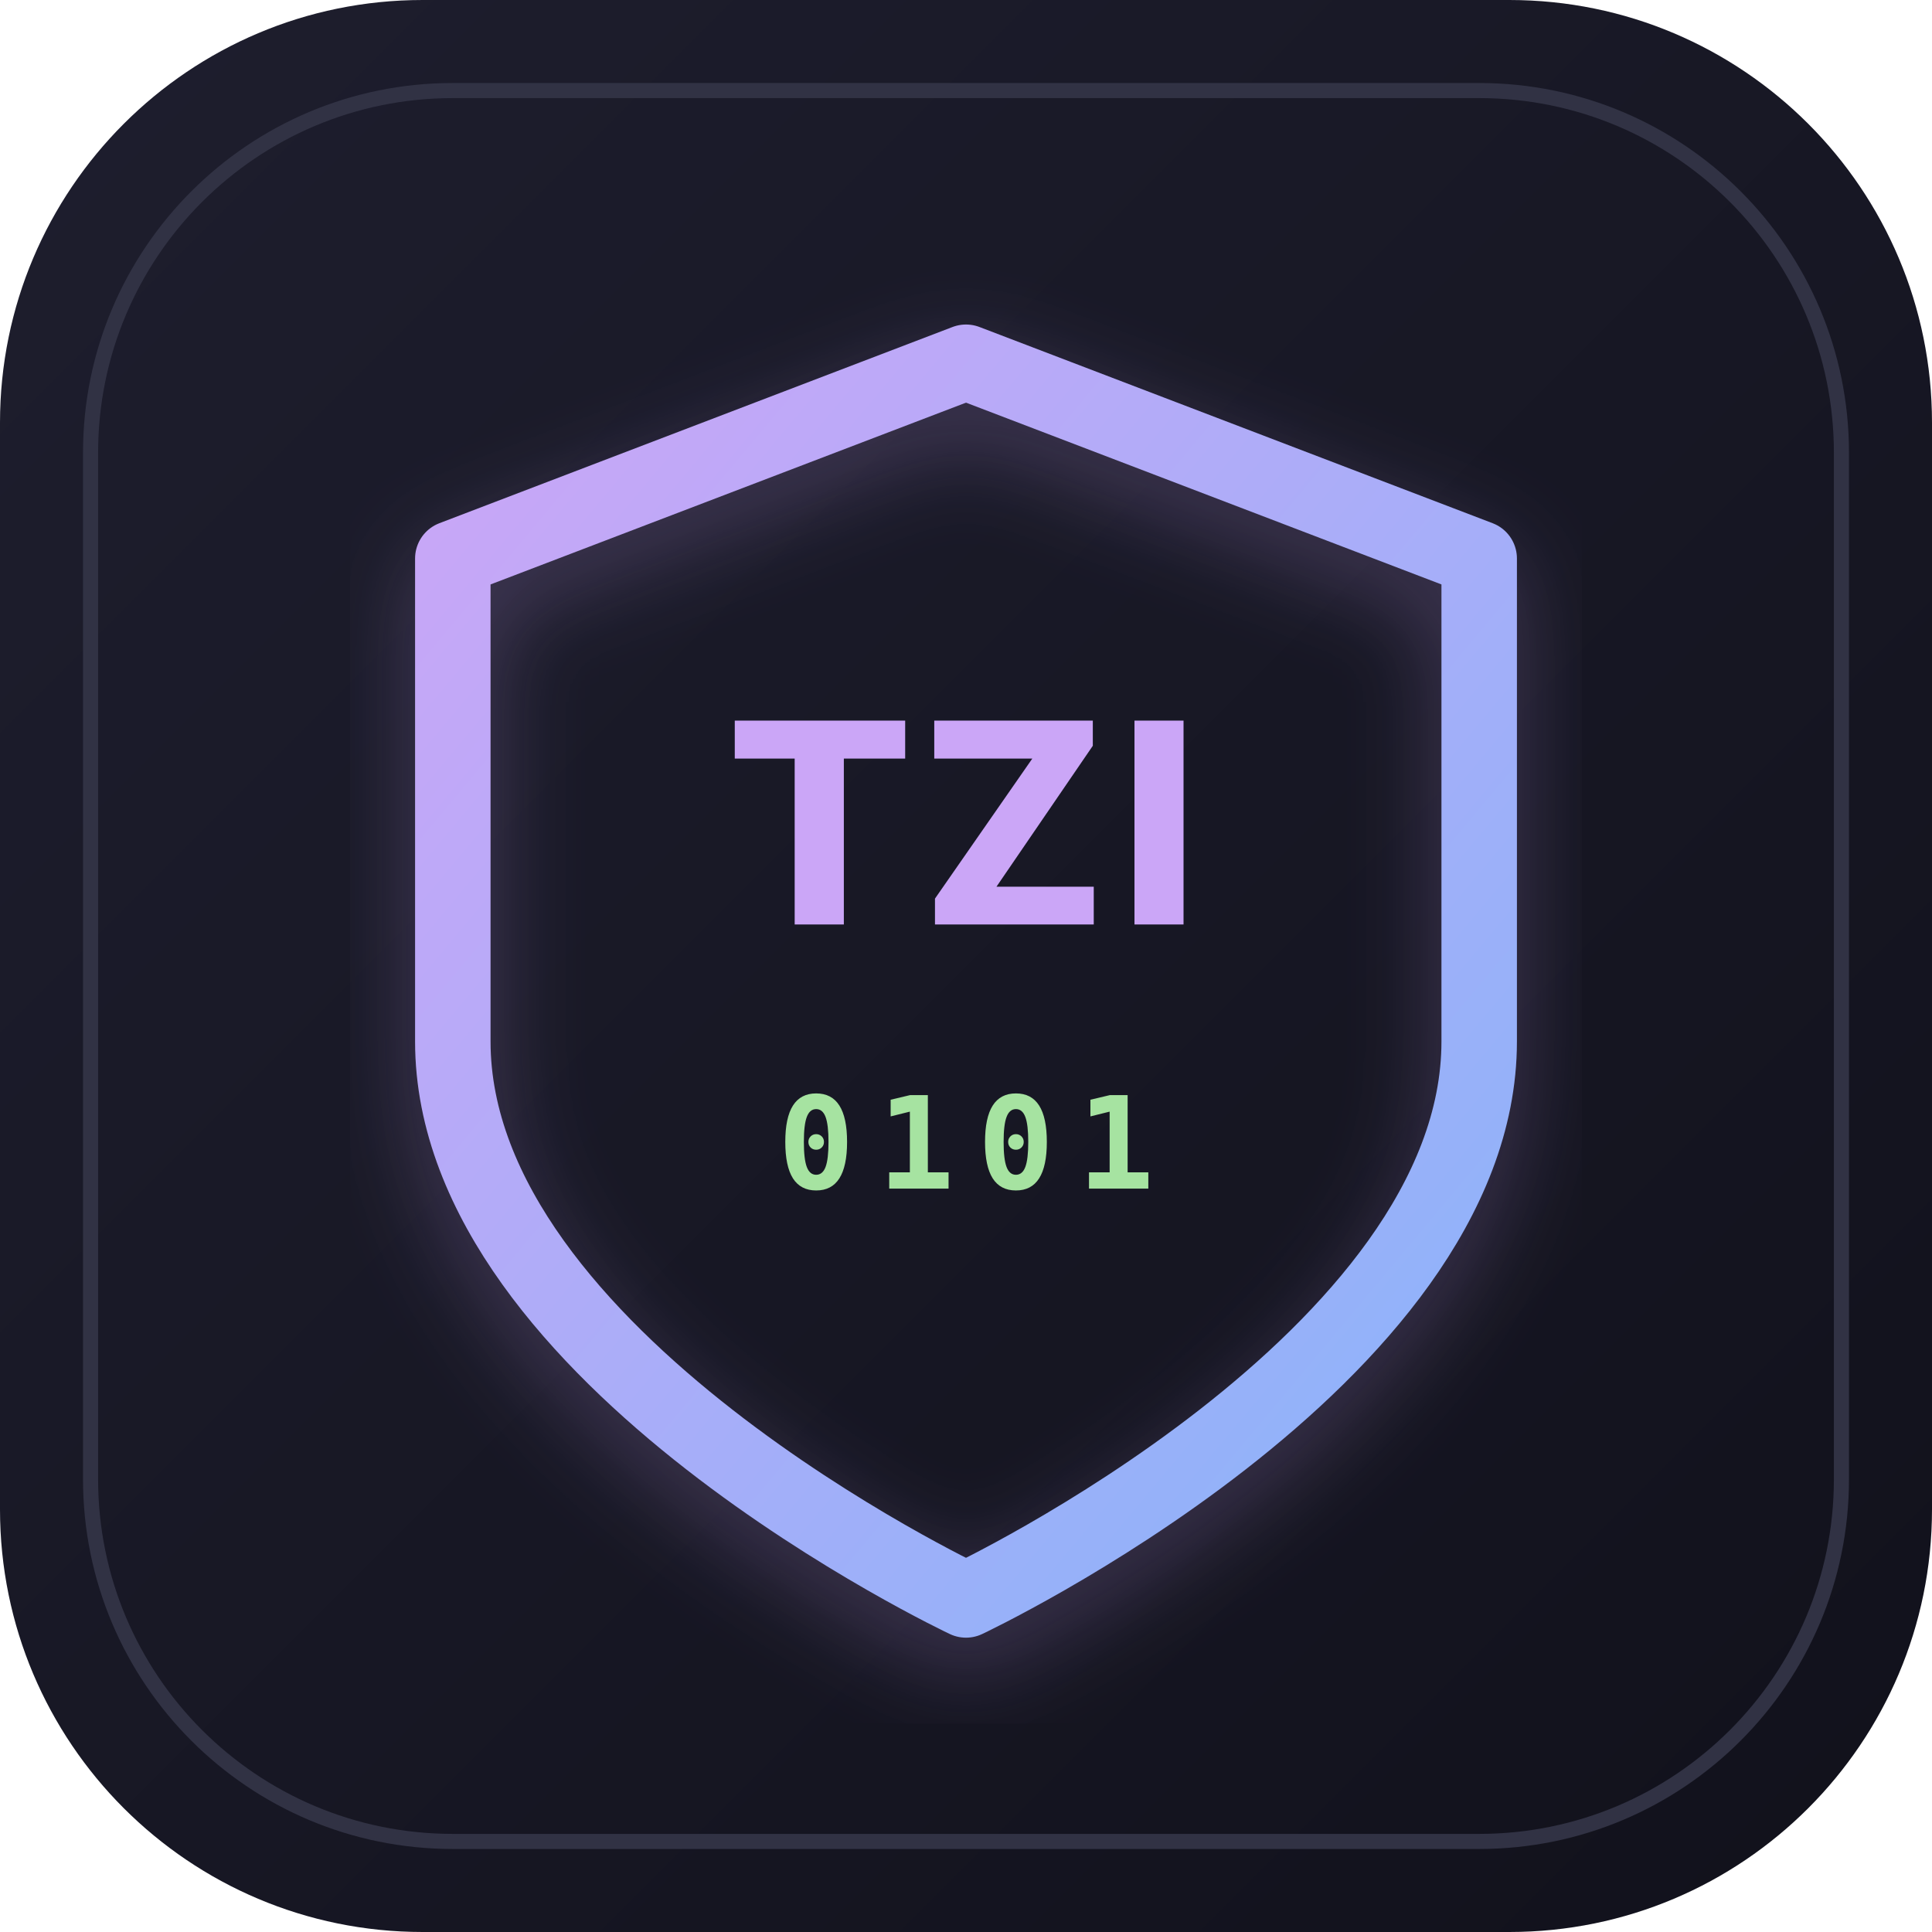
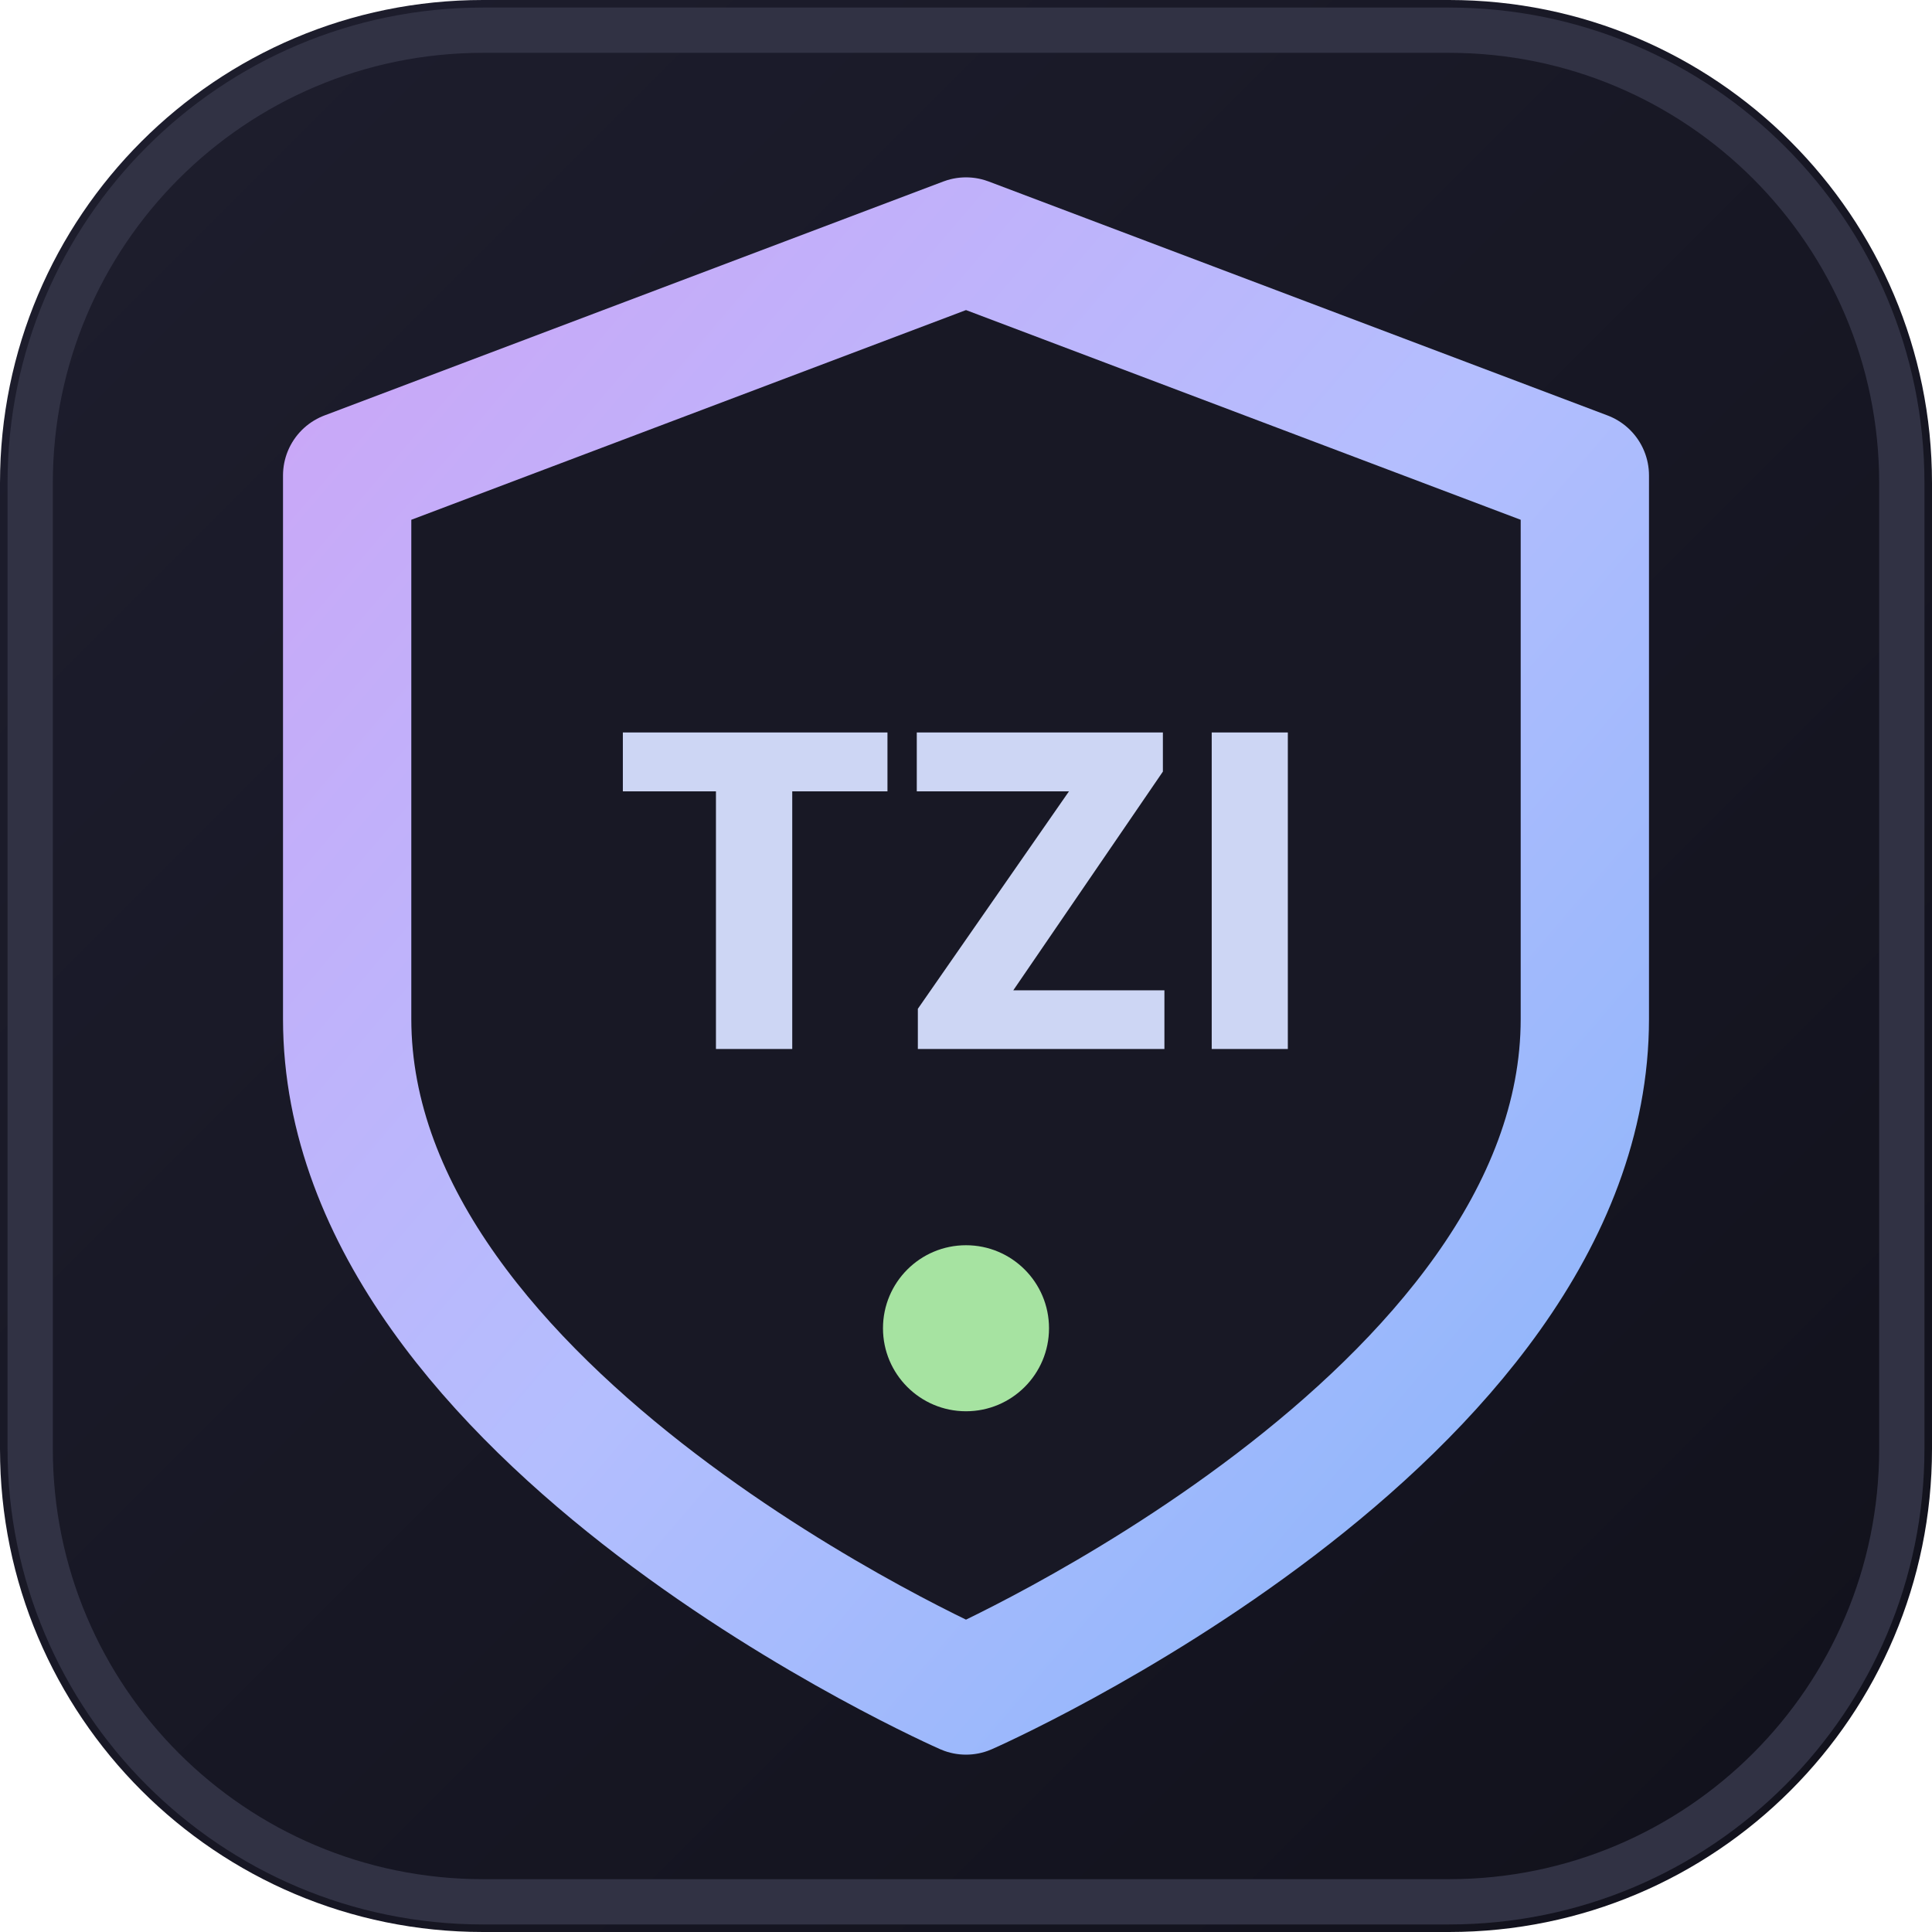
<svg xmlns="http://www.w3.org/2000/svg" viewBox="0 0 512 512" width="512" height="512">
  <defs>
-     <linearGradient id="bg" x1="0%" y1="0%" x2="100%" y2="100%">
+     <linearGradient id="ico-shield" x1="0%" y1="0%" x2="100%" y2="100%">
+       <stop offset="0%" stop-color="#cba6f7" />
+       <stop offset="50%" stop-color="#b4befe" />
+       <stop offset="100%" stop-color="#89b4fa" />
+     </linearGradient>
+     <linearGradient id="ico-bg" x1="0%" y1="0%" x2="100%" y2="100%">
      <stop offset="0%" stop-color="#1e1e2e" />
      <stop offset="100%" stop-color="#11111b" />
    </linearGradient>
-     <linearGradient id="primary" x1="0%" y1="0%" x2="100%" y2="100%">
-       <stop offset="0%" stop-color="#cba6f7" />
-       <stop offset="100%" stop-color="#89b4fa" />
-     </linearGradient>
-     <filter id="shadow" x="-10%" y="-10%" width="120%" height="120%">
-       <feDropShadow dx="0" dy="8" stdDeviation="12" flood-color="#cba6f7" flood-opacity="0.25" />
-     </filter>
  </defs>
-   <rect width="512" height="512" rx="112" fill="url(#bg)" />
-   <rect x="24" y="24" width="464" height="464" rx="96" fill="none" stroke="#313244" stroke-width="4" />
-   <g filter="url(#shadow)">
-     <path d="M256 96 L392 148 V276 C392 360 256 424 256 424 C256 424 120 360 120 276 V148 Z" fill="none" stroke="url(#primary)" stroke-width="20" stroke-linejoin="round" />
-   </g>
-   <text x="256" y="245" font-family="-apple-system, BlinkMacSystemFont, 'Segoe UI', Roboto, sans-serif" font-weight="800" font-size="76" fill="#cba6f7" text-anchor="middle" letter-spacing="4">TZI</text>
-   <text x="256" y="315" font-family="'JetBrains Mono', monospace" font-weight="700" font-size="34" fill="#a6e3a1" text-anchor="middle" letter-spacing="6">0101</text>
+   <rect width="512" height="512" rx="128" fill="url(#ico-bg)" />
+   <rect x="8" y="8" width="496" height="496" rx="120" fill="none" stroke="#313244" stroke-width="12" />
+   <path d="M256 64 L420 126 V270 C420 376 256 448 256 448 C256 448 92 376 92 270 V126 Z" fill="#181825" />
+   <path d="M256 64 L420 126 V270 C420 376 256 448 256 448 C256 448 92 376 92 270 V126 Z" fill="none" stroke="url(#ico-shield)" stroke-width="34" stroke-linejoin="round" />
+   <text x="256" y="278" font-family="-apple-system, BlinkMacSystemFont, 'Segoe UI', Roboto, 'Inter', sans-serif" font-weight="900" font-size="118" fill="#cdd6f4" text-anchor="middle" letter-spacing="2">TZI</text>
+   <circle cx="256" cy="352" r="22" fill="#a6e3a1" />
</svg>
